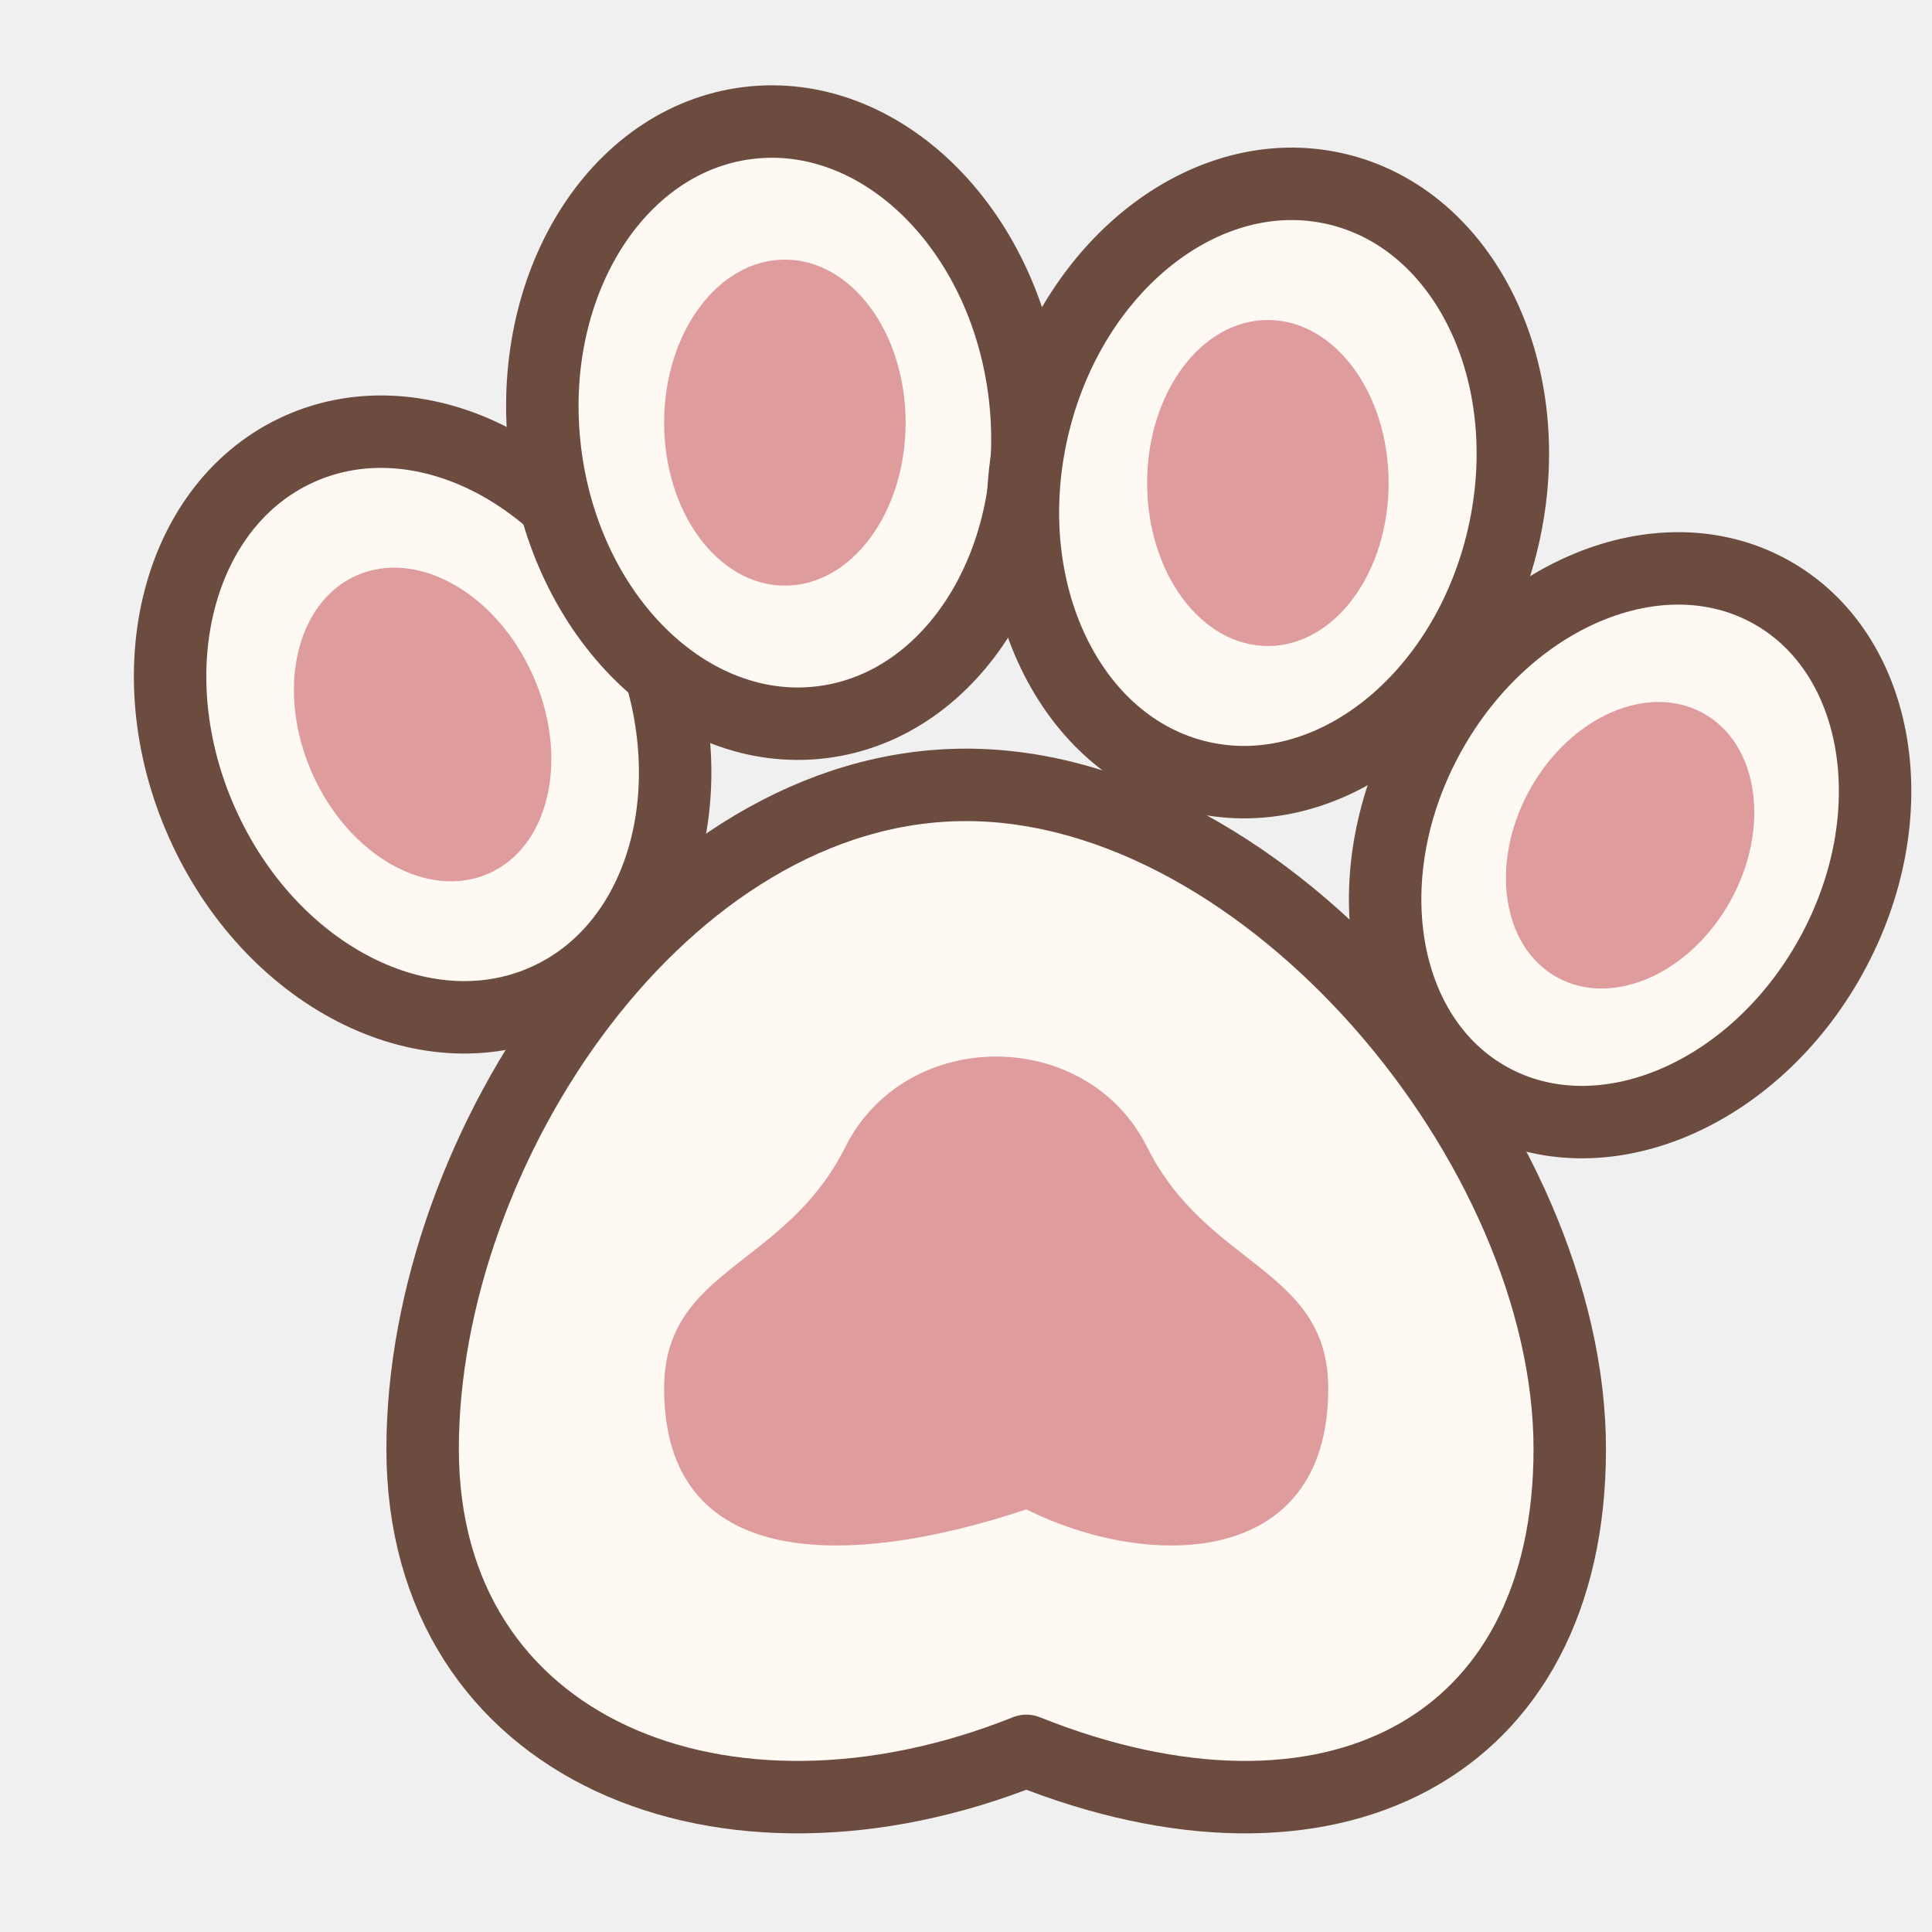
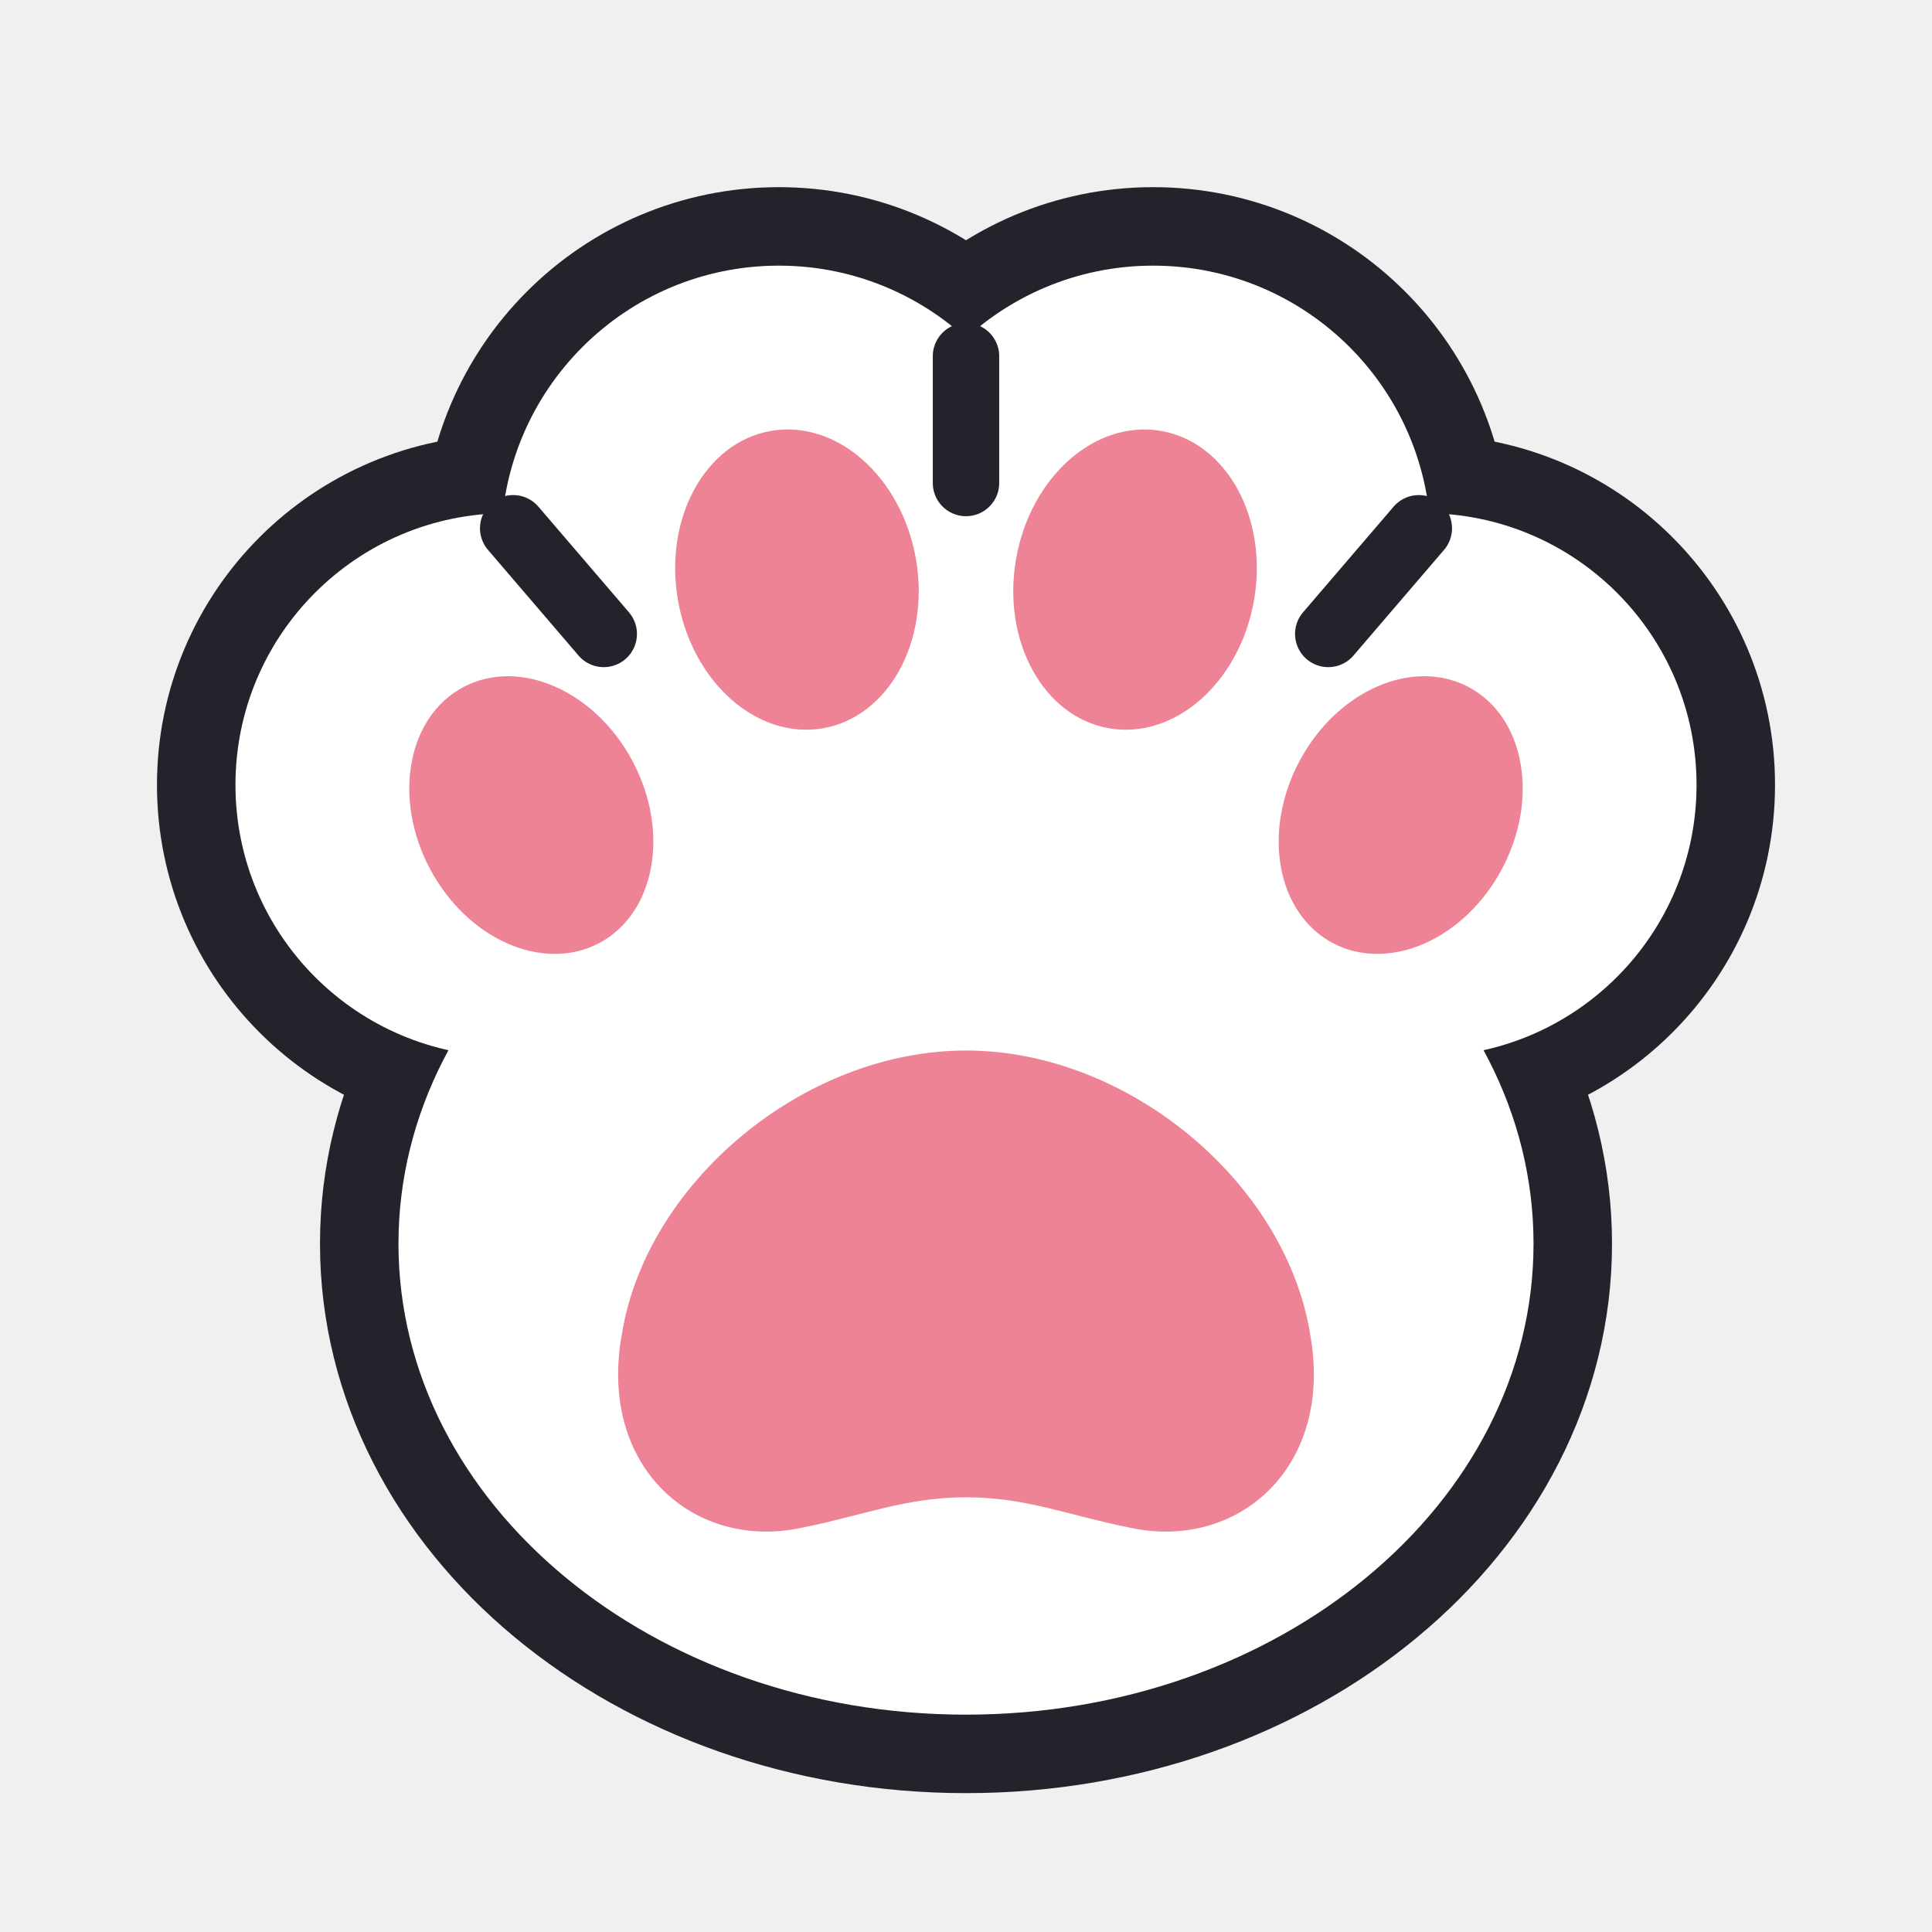
<svg xmlns="http://www.w3.org/2000/svg" width="32" height="32" viewBox="0 0 32 32">
-   <g stroke="#6d4c40" stroke-width="1.2" stroke-linejoin="round">
-     <ellipse cx="7" cy="12" rx="4" ry="5" transform="rotate(-24 7 12)" fill="#fff9f4" />
-     <ellipse cx="13" cy="7" rx="4" ry="5" transform="rotate(-7 13 7)" fill="#fff9f4" />
-     <ellipse cx="21" cy="8" rx="4" ry="5" transform="rotate(13 21 8)" fill="#fff9f4" />
-     <ellipse cx="27" cy="14" rx="3.8" ry="4.8" transform="rotate(29 27 14)" fill="#fff9f4" />
-     <path d="M7 24c0-5 4-11 9-11s10 6 10 11c0 5-4 7-9 5-5 2-10 0-10-5Z" fill="#fff9f4" />
+   <g fill="#26222c" stroke="#26222c" stroke-width="2.6">
+     <ellipse cx="16" cy="20.6" rx="9.4" ry="7.8" />
+     <circle cx="8.4" cy="13" r="4.5" />
+     <circle cx="12.9" cy="9" r="4.6" />
+     <circle cx="19.1" cy="9" r="4.6" />
+     <circle cx="23.6" cy="13" r="4.5" />
+     <circle cx="16" cy="11.6" r="3" />
  </g>
-   <g fill="#df9c9c">
-     <ellipse cx="7" cy="12" rx="2" ry="2.7" transform="rotate(-24 7 12)" />
-     <ellipse cx="13" cy="7" rx="2" ry="2.7" />
-     <ellipse cx="21" cy="8" rx="2" ry="2.7" />
-     <ellipse cx="27" cy="14" rx="1.9" ry="2.5" transform="rotate(29 27 14)" />
-     <path d="M11 23c0-2 2-2 3-4 1-2 4-2 5 0 1 2 3 2 3 4 0 3-3 3-5 2-3 1-6 1-6-2Z" />
+   <g fill="#fff">
+     <ellipse cx="16" cy="20.6" rx="9.4" ry="7.8" />
+     <circle cx="8.4" cy="13" r="4.5" />
+     <circle cx="12.9" cy="9" r="4.6" />
+     <circle cx="19.1" cy="9" r="4.6" />
+     <circle cx="23.6" cy="13" r="4.5" />
+     <circle cx="16" cy="11.6" r="3" />
+   </g>
+   <path d="M8.5 8.75 10 10.5M16 5.9V8m7.5.75L22 10.5" fill="none" stroke="#26222c" stroke-width="1.1" stroke-linecap="round" />
+   <g fill="#ef8396">
+     <ellipse cx="8.8" cy="13.5" rx="1.9" ry="2.4" transform="rotate(-28 8.8 13.5)" />
+     <ellipse cx="13.2" cy="9.6" rx="2" ry="2.5" transform="rotate(-10 13.2 9.6)" />
+     <ellipse cx="18.8" cy="9.6" rx="2" ry="2.5" transform="rotate(10 18.8 9.6)" />
+     <ellipse cx="23.2" cy="13.5" rx="1.9" ry="2.4" transform="rotate(28 23.2 13.5)" />
+     <path d="M16 17.4c2.7 0 5.3 2.2 5.7 4.7.4 2.2-1.2 3.6-3 3.2-1-.2-1.7-.5-2.7-.5s-1.7.3-2.7.5c-1.8.4-3.4-1-3-3.2.4-2.5 3-4.7 5.7-4.7Z" />
  </g>
</svg>
